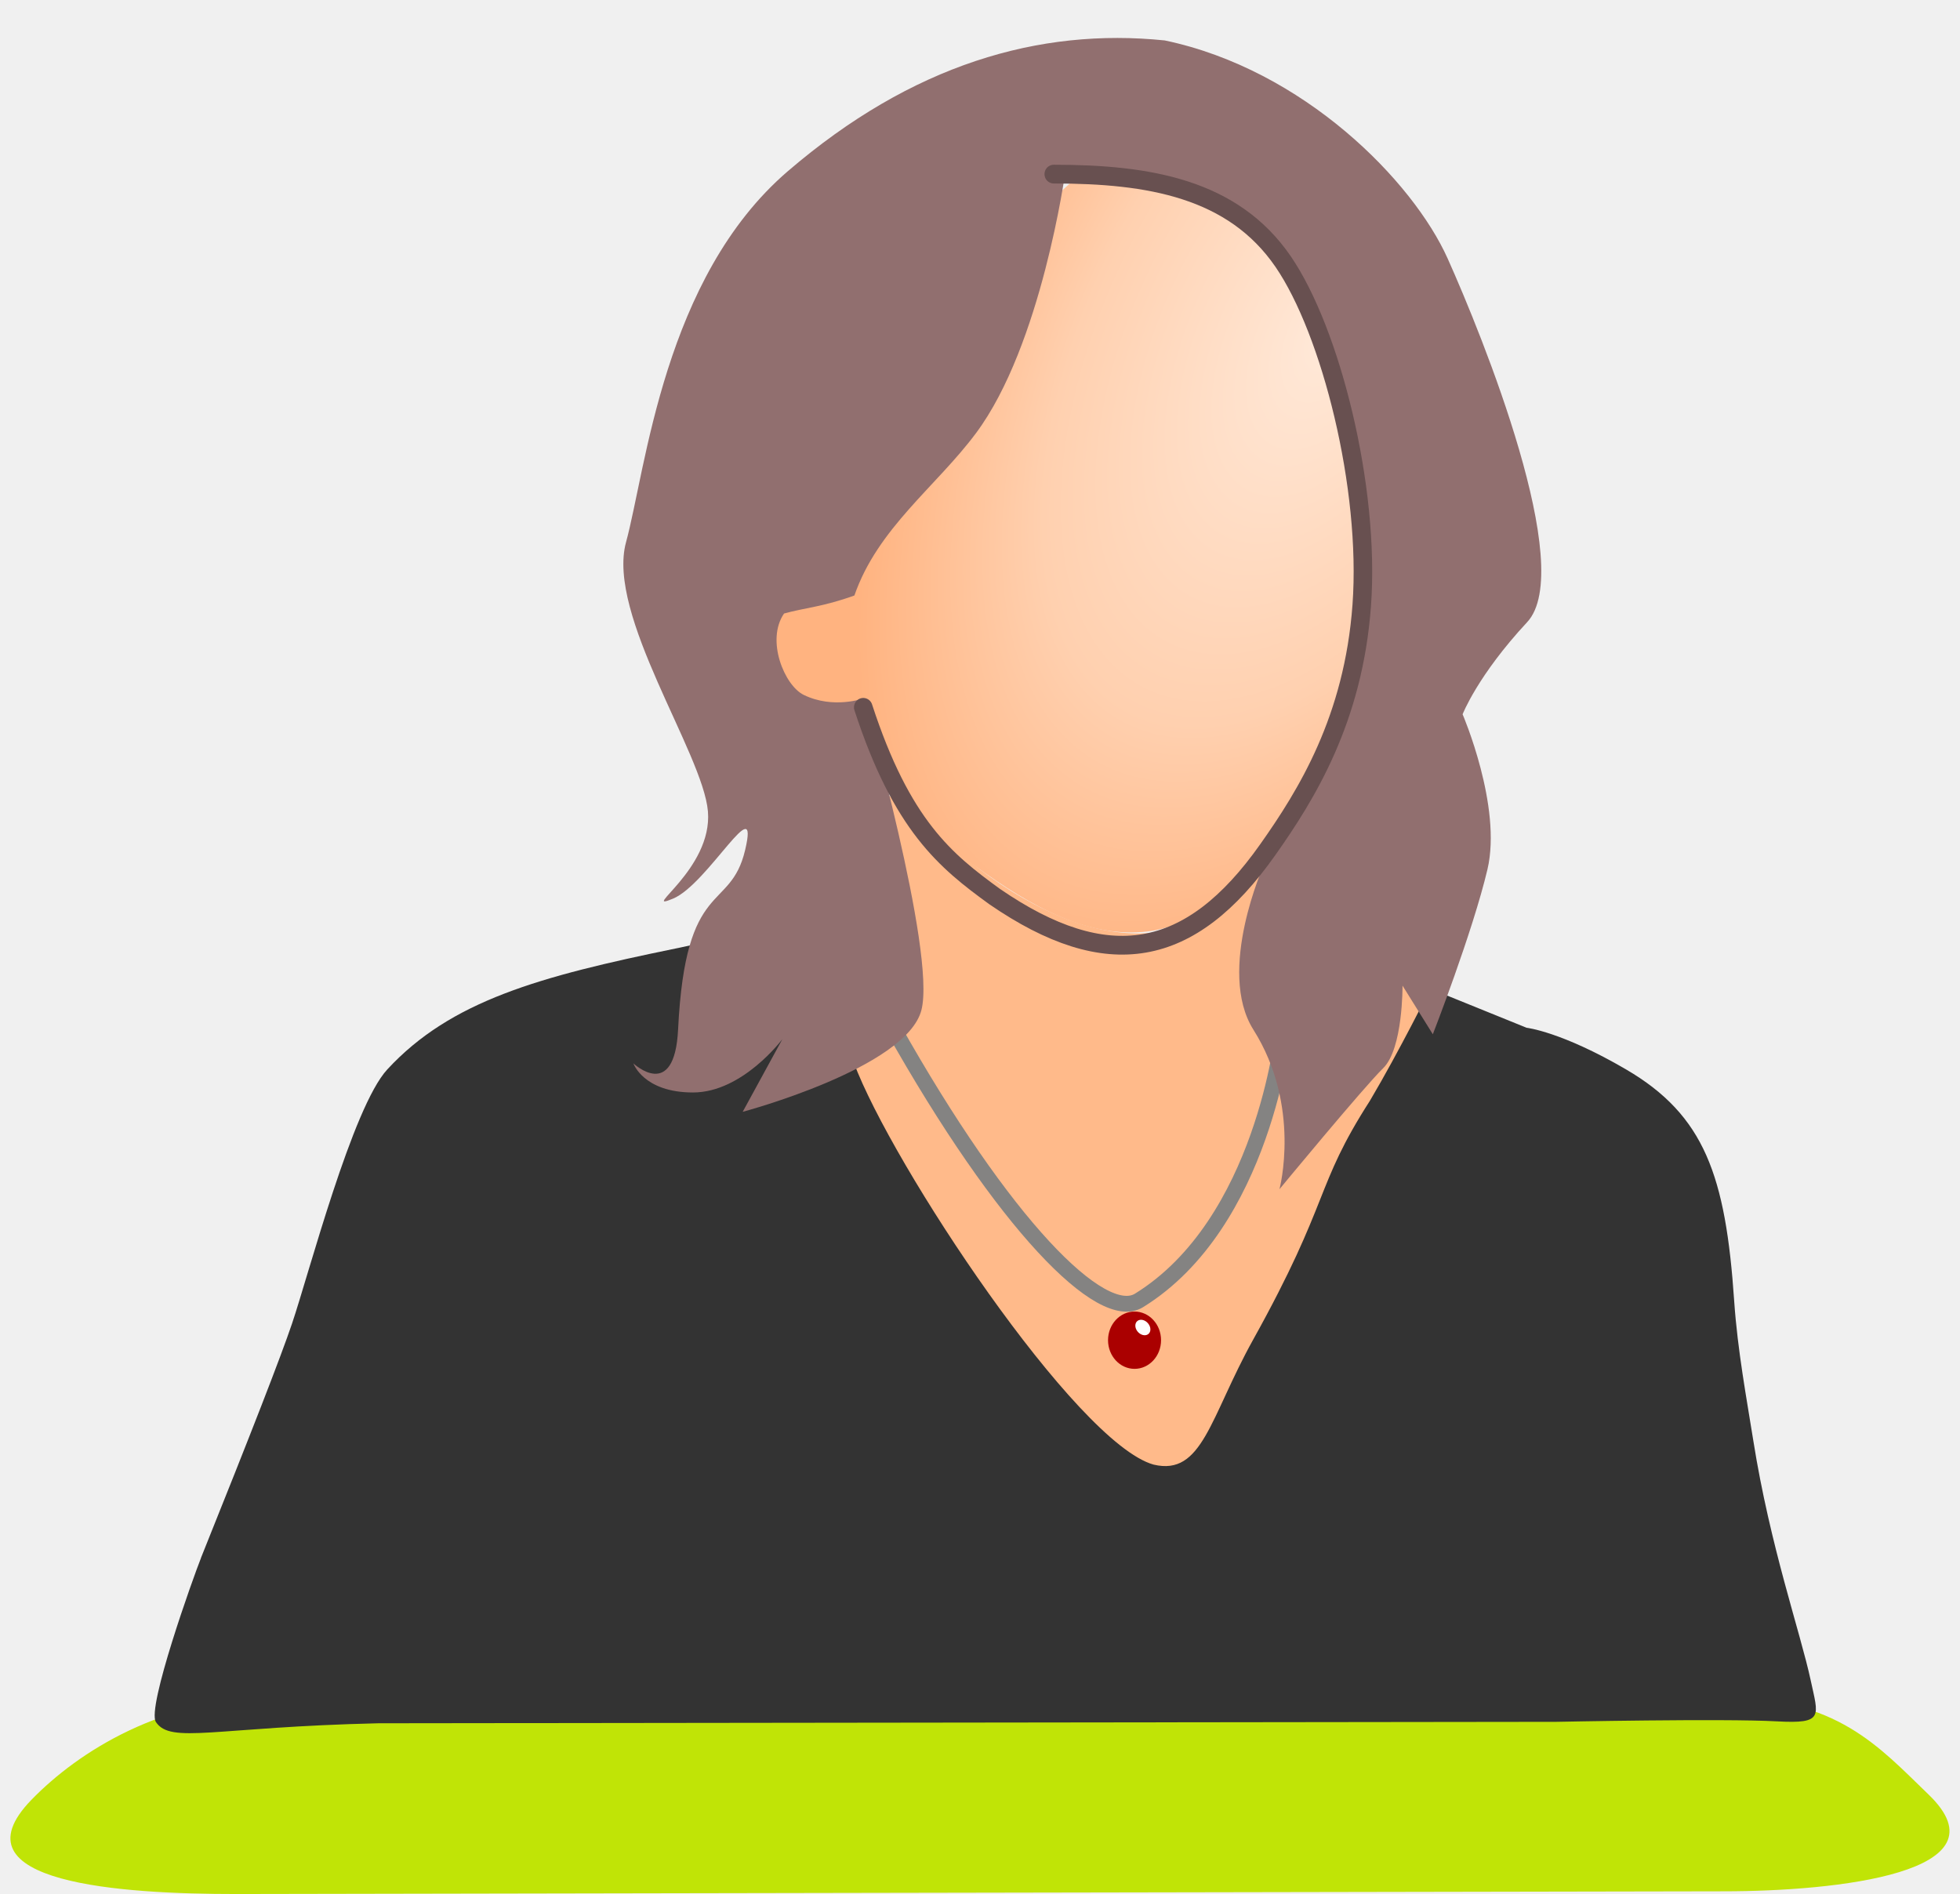
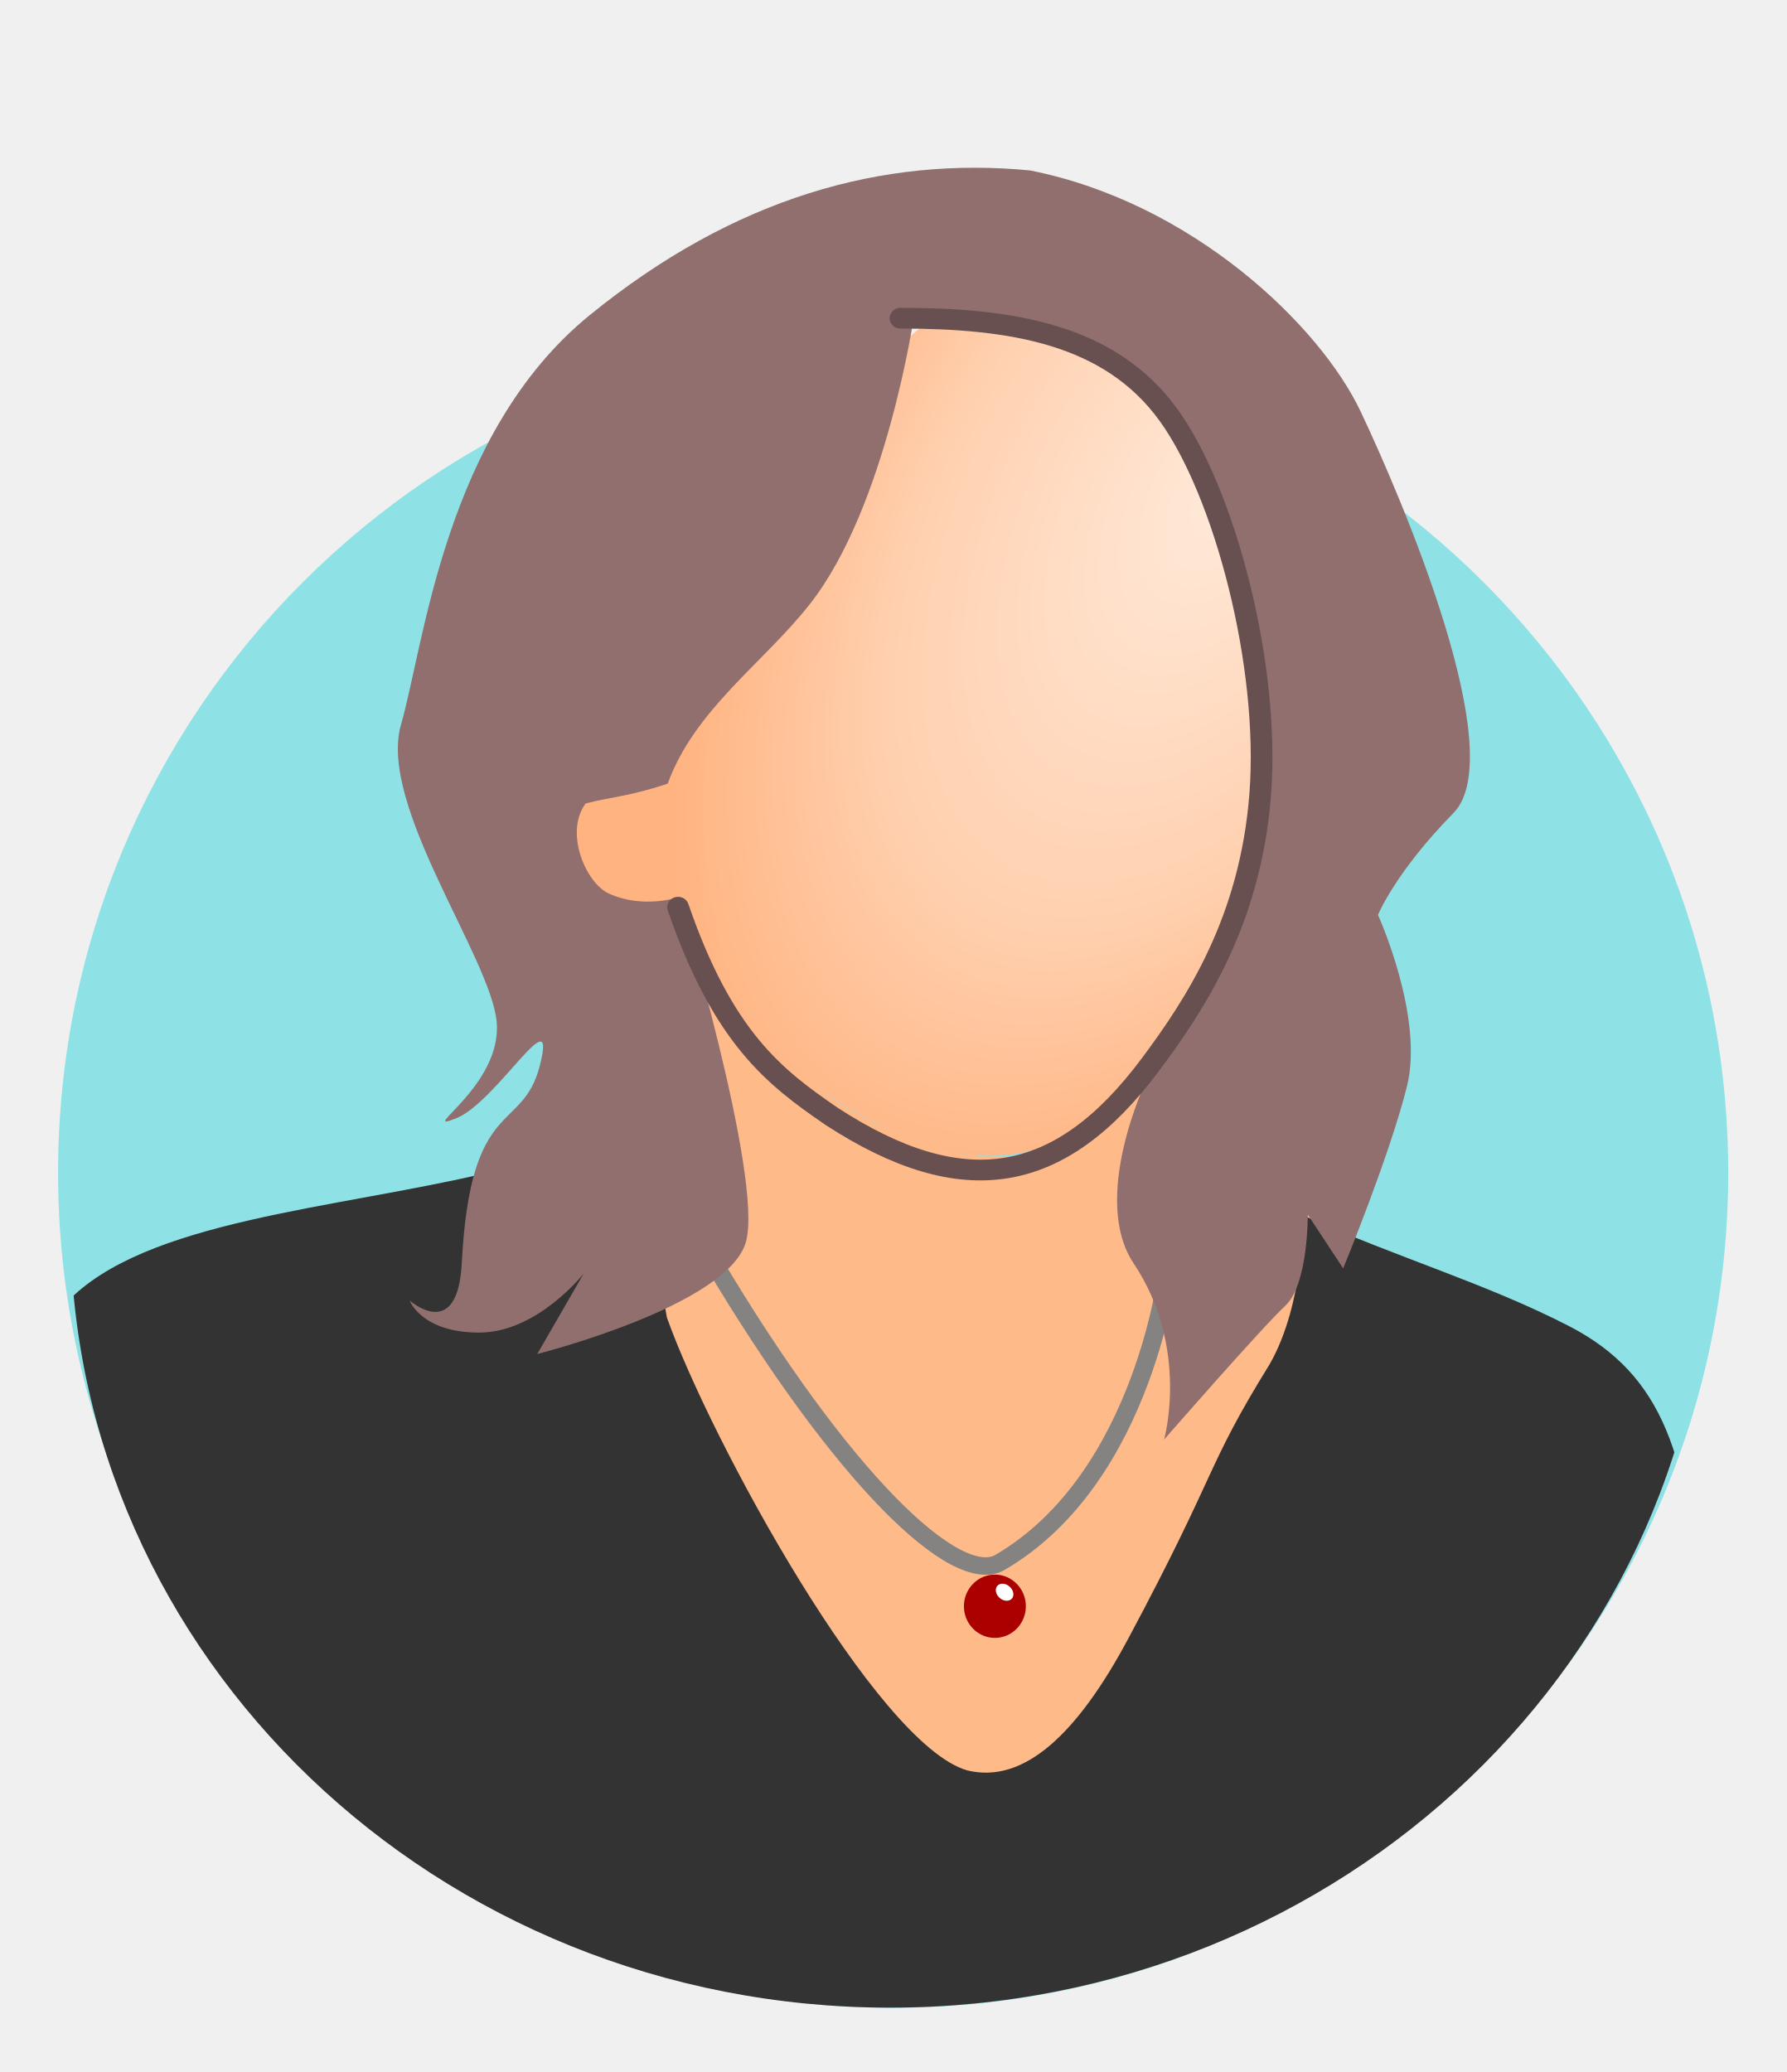
- <svg xmlns="http://www.w3.org/2000/svg" xmlns:xlink="http://www.w3.org/1999/xlink" width="28.2mm" height="27.252mm" viewBox="0 0 28.2 27.252" version="1.1" id="svg2787">
+ <svg xmlns="http://www.w3.org/2000/svg" xmlns:xlink="http://www.w3.org/1999/xlink" width="100" height="116" viewBox="0 0 26.458 30.692" version="1.1" id="svg2787">
  <defs id="defs2784">
    <linearGradient xlink:href="#linearGradient29522" id="linearGradient31309" gradientUnits="userSpaceOnUse" gradientTransform="matrix(0.7932409,-0.6089079,0.7932409,0.6089079,4.892518,-8.867114)" x1="14.228" y1="-29.19" x2="3.659" y2="-18.62" />
    <linearGradient id="linearGradient29522">
      <stop style="stop-color:#d4a125;stop-opacity:1;" offset="0" id="stop29518" />
      <stop style="stop-color:#edd495;stop-opacity:1;" offset="1" id="stop29520" />
    </linearGradient>
    <linearGradient xlink:href="#linearGradient29522" id="linearGradient31385" gradientUnits="userSpaceOnUse" gradientTransform="matrix(-0.7932409,-0.6089079,-0.7932409,0.6089079,5.107999,-8.867114)" x1="14.228" y1="-29.19" x2="3.659" y2="-18.62" />
    <linearGradient xlink:href="#linearGradient29522" id="linearGradient29605" gradientUnits="userSpaceOnUse" gradientTransform="matrix(0.8001375,-0.6190755,0.8001375,0.6190755,17.50946,-0.3688092)" x1="14.228" y1="-29.19" x2="3.659" y2="-18.62" />
    <linearGradient xlink:href="#linearGradient83550" id="linearGradient83552" x1="24.659" y1="1.848" x2="18.971" y2="8.448" gradientUnits="userSpaceOnUse" gradientTransform="matrix(-1.179496,0.5991861,0.1551683,0.9271714,45.51449,-13.0198)" />
    <linearGradient id="linearGradient83550">
      <stop style="stop-color:#b8f768;stop-opacity:1;" offset="0" id="stop83546" />
      <stop style="stop-color:#47bb08;stop-opacity:1;" offset="1" id="stop83548" />
    </linearGradient>
    <linearGradient xlink:href="#linearGradient83558" id="linearGradient83560" x1="20.859" y1="2.248" x2="18.971" y2="8.448" gradientUnits="userSpaceOnUse" gradientTransform="matrix(-1.179496,0.5991861,0.1551683,0.9271714,45.51449,-13.0198)" />
    <linearGradient id="linearGradient83558">
      <stop style="stop-color:#94dc14;stop-opacity:1;" offset="0" id="stop83554" />
      <stop style="stop-color:#52992a;stop-opacity:1;" offset="1" id="stop83556" />
    </linearGradient>
    <linearGradient xlink:href="#linearGradient80910" id="linearGradient80912" x1="5.45" y1="4.863" x2="6.85" y2="8.463" gradientUnits="userSpaceOnUse" gradientTransform="matrix(1.458482,0,0,1.143286,-2.798652,-1.418641)" />
    <linearGradient id="linearGradient80910">
      <stop style="stop-color:#f95353;stop-opacity:1;" offset="0" id="stop80906" />
      <stop style="stop-color:#d81634;stop-opacity:1;" offset="0.368" id="stop83544" />
      <stop style="stop-color:#940f24;stop-opacity:1;" offset="1" id="stop80908" />
    </linearGradient>
    <linearGradient xlink:href="#linearGradient97309" id="linearGradient69578" x1="18.775" y1="20.436" x2="15.345" y2="14.355" gradientUnits="userSpaceOnUse" gradientTransform="matrix(1.139867,0,0,1.103479,-2.988464,-2.738909)" />
    <linearGradient id="linearGradient97309">
      <stop style="stop-color:#18cfca;stop-opacity:1;" offset="0" id="stop97303" />
      <stop style="stop-color:#73dbee;stop-opacity:1;" offset="0.701" id="stop97305" />
      <stop style="stop-color:#9feafb;stop-opacity:1;" offset="1" id="stop97307" />
    </linearGradient>
    <linearGradient xlink:href="#linearGradient79520" id="linearGradient79522" x1="13.155" y1="2.285" x2="13.656" y2="13.385" gradientUnits="userSpaceOnUse" gradientTransform="translate(-0.5291667)" />
    <linearGradient id="linearGradient79520">
      <stop style="stop-color:#f0183b;stop-opacity:1;" offset="0" id="stop79516" />
      <stop style="stop-color:#df1737;stop-opacity:1;" offset="0.493" id="stop79524" />
      <stop style="stop-color:#7e1527;stop-opacity:1;" offset="1" id="stop79518" />
    </linearGradient>
-     <radialGradient xlink:href="#linearGradient26559" id="radialGradient26561-8-4" cx="50.035" cy="10.592" fx="50.035" fy="10.592" r="5.772" gradientTransform="matrix(-0.9601652,1.792517,1.00028,0.4997347,56.22361,-88.92208)" gradientUnits="userSpaceOnUse" />
    <linearGradient id="linearGradient26559">
      <stop style="stop-color:#ffe9d9;stop-opacity:1;" offset="0" id="stop26555" />
      <stop style="stop-color:#ffd0af;stop-opacity:1;" offset="0.608" id="stop26563" />
      <stop style="stop-color:#ffb380;stop-opacity:1;" offset="1" id="stop26557" />
    </linearGradient>
+     <radialGradient xlink:href="#linearGradient26559" id="radialGradient26561-8-4-0" cx="50.035" cy="10.592" fx="50.035" fy="10.592" r="5.772" gradientTransform="matrix(-0.8942386,1.669439,0.931599,0.465422,52.61659,-83.89766)" gradientUnits="userSpaceOnUse" />
+     <mask maskUnits="userSpaceOnUse" id="mask10222">
+       <circle style="fill:#ffffff;fill-opacity:1;fill-rule:evenodd;stroke-width:0.224" id="circle10224" cx="13.229" cy="14.817" r="11" />
+     </mask>
  </defs>
  <g id="layer1">
-     <g id="path44300-3" style="fill:#c0e406;fill-opacity:1;stroke-width:0.616" transform="matrix(2.360037,0,0,1.116383,-8.399355,-2.325823)">
-       <path style="color:#000000;fill:#c0e406;fill-opacity:1;stroke-width:1.538;stroke-linecap:round;stroke-linejoin:round;stroke-miterlimit:8;-inkscape-stroke:none;paint-order:fill markers stroke" d="M 14.068,25.21 H 5.247" id="path72463" />
-       <path style="color:#000000;fill:#c0e406;fill-opacity:1;stroke-width:0.616;stroke-linecap:round;stroke-linejoin:round;stroke-miterlimit:8;-inkscape-stroke:none;paint-order:fill markers stroke" d="m 5.246,23.961 c -0.69,1.59e-4 -1.208,0.694 -1.496,1.321 -0.494,1.079 0.559,1.213 1.248,1.213 l 9.07,-0.035 c 0.689,-1.59e-4 1.743,-0.241 1.248,-1.248 -0.304,-0.619 -0.558,-1.25 -1.248,-1.25 z" id="path72465" />
-     </g>
    <g id="g120516" transform="matrix(1,0,0,0.9976562,79.83912,27.44119)" style="stroke-width:1.001">
      <path id="rect77221" style="fill:#895e2b;fill-rule:evenodd;stroke-width:0.239" d="m 21.719,14.001 c 0.935,0 1.276,0.346 1.324,0.853 0,0 0.173,3.597 0.311,4.956 0.111,1.101 0.384,2.413 0.384,2.413 0.084,0.502 -1.083,0.688 -2.018,0.688 -0.935,0 -1.687,-0.41 -1.687,-0.919 v -7.071 c 0,-0.509 0.753,-0.919 1.687,-0.919 z" />
      <path style="fill:url(#linearGradient83552);fill-opacity:1;stroke:url(#linearGradient83560);stroke-width:1.001;stroke-linecap:round;stroke-linejoin:round;stroke-miterlimit:8;stroke-dasharray:1.001;stroke-dashoffset:1.302;stroke-opacity:1;paint-order:fill markers stroke;stop-color:#000000" d="m 21.349,1.755 c -2.463,1.169 -2.604,5.312 -3.141,7.715 -0.575,2.573 0.496,5.408 1.967,5.929 5.961,2.11 4.72,-3.157 4.609,-5.401 C 23.711,5.697 23.119,0.915 21.349,1.755 Z" id="path72803" />
      <rect style="fill:url(#linearGradient80912);fill-opacity:1;fill-rule:evenodd;stroke-width:0.265" id="rect69677" width="3.72" height="6.718" x="4.421" y="3.183" rx="0.65" ry="0.65" />
      <path id="rect60261-0" style="fill:#ecf0eb;fill-opacity:1;fill-rule:evenodd;stroke:#a0a4a0;stroke-width:0;stroke-linejoin:round;stroke-dasharray:none;stroke-opacity:1" d="M 12.376,2.956 3.277,11.887 V 24.189 H 21.475 V 11.888 Z" />
      <rect style="fill:#b98539;fill-opacity:1;fill-rule:evenodd;stroke:#ffffff;stroke-width:0;stroke-linejoin:round;stroke-dasharray:none;stroke-opacity:1" id="rect61077" width="5.704" height="9.768" x="5.317" y="14.441" rx="0.298" ry="0.298" />
      <rect style="fill:url(#linearGradient69578);fill-opacity:1;fill-rule:evenodd;stroke:#09f9d9;stroke-width:0;stroke-linecap:round;stroke-linejoin:round;stroke-dasharray:none;stroke-opacity:1" id="rect61075" width="7.335" height="6.399" x="12.81" y="13.102" rx="0.298" ry="0.298" />
      <path style="fill:#ffffff;fill-opacity:1;stroke:#f1f1f1;stroke-width:0.766;stroke-linecap:square;stroke-linejoin:round;stroke-miterlimit:8;stroke-dasharray:none;stroke-opacity:1;paint-order:fill markers stroke;stop-color:#000000" d="m 16.477,13.338 v 5.925" id="path69568" />
      <path style="fill:#ffffff;fill-opacity:1;stroke:#f1f1f1;stroke-width:0.766;stroke-linecap:square;stroke-linejoin:round;stroke-miterlimit:8;stroke-dasharray:none;stroke-opacity:1;paint-order:fill markers stroke;stop-color:#000000" d="m 13.006,16.301 h 6.954" id="path69570" />
      <circle style="fill:#f7f4f0;fill-opacity:1;fill-rule:evenodd;stroke-width:0.265" id="path83662" cx="9.795" cy="19.021" r="0.566" />
      <path style="fill:#b98539;fill-opacity:1;stroke:#a0a4a0;stroke-width:0.388;stroke-linecap:square;stroke-linejoin:round;stroke-miterlimit:8;stroke-dasharray:none;stroke-dashoffset:4.913;stroke-opacity:1;paint-order:fill markers stroke;stop-color:#000000" d="M 21.475,23.995 V 11.806" id="path105261" />
      <path style="fill:#b98539;fill-opacity:1;stroke:#e7e9e7;stroke-width:0.388;stroke-linecap:square;stroke-linejoin:round;stroke-miterlimit:8;stroke-dasharray:none;stroke-dashoffset:4.913;stroke-opacity:1;paint-order:fill markers stroke;stop-color:#000000" d="M 3.277,23.995 V 11.806" id="path105259" />
      <path style="fill:none;fill-opacity:1;stroke:url(#linearGradient79522);stroke-width:2.108;stroke-linecap:round;stroke-linejoin:round;stroke-miterlimit:8;stroke-dasharray:none;stroke-opacity:1;paint-order:fill markers stroke;stop-color:#000000" d="M 2.178,12.815 12.376,2.956 22.574,12.815" id="path60259" />
    </g>
    <g id="g117847" transform="translate(-85.68201,-18.42902)">
      <path id="rect29651" style="fill:#b89644;fill-opacity:1;fill-rule:evenodd;stroke-width:0.253" d="m -35.605,27.319 c -0.493,-1e-6 -0.985,0.145 -1.362,0.435 l -11.147,8.557 h 0.002 V 52.708 h 25.015 V 36.311 h 0.002 L -34.243,27.754 c -0.377,-0.29 -0.87,-0.435 -1.363,-0.435 z" />
      <rect style="mix-blend-mode:multiply;fill:#ddd3d3;fill-opacity:1;fill-rule:evenodd;stroke-width:0.259" id="rect31549-1" width="22.808" height="19.408" x="-46.973" y="31.063" />
      <rect style="fill:#ffffff;fill-rule:evenodd;stroke-width:0.265" id="rect31549" width="22.101" height="20.893" x="-46.656" y="31.253" />
      <text xml:space="preserve" style="font-style:normal;font-weight:normal;font-size:15.525px;line-height:1.25;font-family:sans-serif;fill:#000000;fill-opacity:1;stroke:none;stroke-width:0.243" x="-31.271" y="52.283" id="text33454" transform="matrix(0.9981024,0.2998089,-0.2238531,0.9346605,0,0)">
        <tspan id="tspan33452" style="font-style:normal;font-variant:normal;font-weight:bold;font-stretch:normal;font-size:15.525px;font-family:Amiri;-inkscape-font-specification:'Amiri Bold';fill:#ff2e2e;fill-opacity:1;stroke-width:0.243" x="-31.271" y="52.283">@</tspan>
      </text>
      <path id="path31562" style="mix-blend-mode:normal;fill:#c5a761;fill-opacity:1;stroke:#000000;stroke-width:0;stroke-linecap:butt;stroke-linejoin:miter;stroke-dasharray:none;stroke-opacity:1" d="m -24.548,36.496 -11.088,7.975 -11.019,-7.925 v 2.948 l 9.954,8.797 h 1.995 l -0.003,-0.05 h 0.208 l 9.953,-8.798 z" />
      <g id="g31560" transform="matrix(1,0,0,0.991651,-40.60526,66.98862)">
        <g id="g31553">
          <path id="rect29033-76-4" style="fill:url(#linearGradient31309);fill-opacity:1;fill-rule:evenodd;stroke-width:0.295" d="m -7.509,-30.936 v 16.535 c 0.453,10e-7 0.906,-0.133 1.253,-0.399 l 10.25,-7.868 -10.25,-7.868 c -0.347,-0.266 -0.8,-0.399 -1.253,-0.399 z" />
          <path id="rect29033-76-4-0" style="fill:url(#linearGradient31385);fill-opacity:1;fill-rule:evenodd;stroke-width:0.295" d="m 17.51,-30.936 v 16.535 c -0.453,10e-7 -0.906,-0.133 -1.253,-0.399 L 6.007,-22.668 16.257,-30.537 c 0.347,-0.266 0.8,-0.399 1.253,-0.399 z" />
        </g>
        <path id="rect29033-76-0" style="fill:#b89644;fill-opacity:1;fill-rule:evenodd;stroke-width:0.319" d="m 5,-23.668 c -0.473,-1e-6 -0.945,0.149 -1.307,0.448 l -10.696,8.82 H 17.003 L 6.307,-23.221 C 5.945,-23.519 5.473,-23.668 5,-23.668 Z" />
        <path id="rect29033-76" style="fill:url(#linearGradient29605);fill-opacity:1;fill-rule:evenodd;stroke-width:0.299" d="m 5,-22.806 c -0.457,-1e-6 -0.913,0.135 -1.264,0.406 l -10.339,8 H 16.603 L 6.264,-22.4 c -0.35,-0.271 -0.807,-0.406 -1.264,-0.406 z" />
      </g>
    </g>
-     <g id="g47072" transform="matrix(0.8549795,0,0,0.8645767,3.119827,-0.4575685)">
-       <path id="path13238-1-2-5-8" style="fill:#ffba8a;fill-opacity:1;stroke:#000000;stroke-width:0;stroke-linecap:butt;stroke-linejoin:miter;stroke-dasharray:none;stroke-opacity:1" d="m 17.787,14.729 c 0.72,0.663 1.218,0.373 1.577,1.304 0.493,1.277 0.932,0.761 1.052,1.349 0.122,0.599 -0.373,1.479 -0.562,2.107 -0.374,1.244 -2.102,3.096 -2.563,4.119 -0.461,1.023 -1.37,1.8 -2.378,2.297 -1.008,0.498 -2.844,-0.161 -3.305,-0.133 -0.461,0.028 -1.142,-3.27 -1.401,-4.21 C 9.948,20.622 8.365,19.903 9.92,17.94 11.475,15.978 10.742,14.081 10.713,13.722 c -0.029,-0.359 1.04,0.259 1.242,0.48 0.202,0.221 1.026,1.074 2.229,1.576 1.061,0.443 2.011,0.33 2.241,-0.057 0.23,-0.387 1.537,-1.584 1.537,-1.584 z" />
-       <path style="fill:url(#radialGradient26561-8-4);fill-opacity:1;stroke:#000000;stroke-width:0;stroke-linecap:butt;stroke-linejoin:miter;stroke-dasharray:none;stroke-opacity:1" d="m 18.215,4.611 c 0.652,0.938 1.141,3.76 1.262,4.595 0.284,1.952 -0.662,4.976 -1.524,5.61 -0.957,0.704 -1.637,1.137 -2.289,1.215 -0.977,0.117 -1.934,-0.391 -2.912,-1.095 -0.688,-0.496 -1.417,-0.894 -1.858,-1.914 -0.103,-0.239 -0.167,-0.252 -0.27,-0.509 -0.042,-0.105 -0.07,-0.078 -0.425,-0.034 -0.22,0.027 -1.415,-1.462 -1.499,-1.896 -0.057,-0.296 1.877,-0.285 1.93,-0.444 0.57,-1.72 1.236,-1.361 1.399,-2.221 0.163,-0.86 1.162,-3.464 2.436,-4.422 1.591,0.148 2.69,0.177 3.749,1.115 z" id="path12892-7-4-9-0" />
-       <path style="fill:#333333;fill-opacity:1;stroke:#000000;stroke-width:0;stroke-linecap:butt;stroke-linejoin:miter;stroke-dasharray:none;stroke-opacity:0" d="m -0.268,26.459 c 0.865,-2.129 1.343,-3.347 1.532,-3.898 0.285,-0.833 1.018,-3.606 1.604,-4.233 1.069,-1.145 2.567,-1.55 4.847,-2.012 2.03,-0.412 2.269,-0.867 2.269,-0.867 0,0 0.575,1.839 0.734,2.762 0.637,1.697 3.742,6.331 5.045,6.693 0.824,0.195 0.95,-0.787 1.675,-2.077 1.314,-2.338 1.028,-2.534 1.966,-3.978 0.499,-0.833 1.015,-1.865 1.015,-1.865 l 1.622,0.65 c 0,0 0.584,0.063 1.675,0.694 1.319,0.763 1.675,1.77 1.818,3.851 0.057,0.827 0.212,1.639 0.322,2.326 0.281,1.755 0.793,3.194 0.965,3.986 0.13,0.603 0.23,0.73 -0.568,0.686 -0.899,-0.049 -3.711,0.008 -3.711,0.008 l -19.823,0.024 c -2.759,0.063 -3.493,0.349 -3.744,-0.02 -0.159,-0.234 0.629,-2.411 0.758,-2.73 z" id="path3866-5-8-8" />
-       <path style="fill:none;stroke:#848382;stroke-width:0.263;stroke-linecap:round;stroke-linejoin:miter;stroke-dasharray:none;stroke-opacity:1" d="m 17.946,17.694 c 0,0 -0.327,3.195 -2.428,4.478 -0.63,0.385 -2.271,-1.251 -4.151,-4.559" id="path27717-0-1" />
-       <path style="fill:#916f6f;stroke:#000000;stroke-width:0;stroke-linecap:butt;stroke-linejoin:miter;stroke-dasharray:none;stroke-opacity:1" d="m 15.951,1.202 c 2.339,0.484 4.177,2.34 4.762,3.631 0.585,1.291 2.172,5.164 1.337,6.051 -0.835,0.888 -1.086,1.533 -1.086,1.533 0,0 0.668,1.533 0.418,2.582 -0.251,1.049 -0.919,2.743 -0.919,2.743 l -0.51,-0.809 c 0,0 0.009,1.051 -0.326,1.374 -0.334,0.323 -1.745,2.014 -1.745,2.014 0,0 0.374,-1.381 -0.438,-2.654 -0.628,-0.983 0.178,-2.749 0.178,-2.749 0,0 1.42,-1.856 1.587,-3.308 0.167,-1.452 -0.251,-5.971 -1.671,-7.262 -1.253,-1.139 -3.258,-0.968 -3.258,-0.968 0,0 -0.4,2.891 -1.504,4.357 -0.668,0.888 -1.655,1.582 -2.047,2.703 -0.536,0.191 -0.833,0.203 -1.184,0.3 -0.309,0.444 0.007,1.198 0.331,1.354 0.501,0.242 1.012,0.057 1.012,0.057 0,0 1.22,4.22 0.969,5.188 -0.251,0.968 -3.008,1.694 -3.008,1.694 l 0.668,-1.21 c 0,0 -0.668,0.888 -1.504,0.888 -0.835,0 -1.003,-0.484 -1.003,-0.484 0,0 0.692,0.647 0.752,-0.565 0.125,-2.542 0.877,-1.936 1.128,-2.985 0.251,-1.049 -0.627,0.565 -1.211,0.807 -0.585,0.242 0.668,-0.484 0.585,-1.452 C 8.181,13.063 6.552,10.763 6.886,9.553 7.22,8.342 7.519,5.155 9.607,3.38 11.696,1.605 13.835,0.987 15.951,1.202 Z" id="path26059-6-5" />
-       <path style="fill:none;fill-opacity:1;stroke:#685050;stroke-width:0.312;stroke-linecap:round;stroke-linejoin:round;stroke-miterlimit:8;stroke-dasharray:none;stroke-opacity:1;paint-order:fill markers stroke" d="m 14.084,3.427 c 1.599,0 3.016,0.238 3.86,1.456 0.804,1.161 1.466,3.761 1.323,5.716 -0.139,1.903 -0.932,3.162 -1.583,4.073 -1.302,1.825 -2.699,2.067 -4.593,0.78 -0.827,-0.593 -1.565,-1.184 -2.213,-3.151" id="path28002" />
-       <g id="g27721-2-8" transform="matrix(-0.8354269,0,0,0.8068189,62.2381,-0.4478429)" style="stroke-width:1.21">
-         <ellipse style="fill:#aa0000;fill-opacity:1;fill-rule:evenodd;stroke-width:0.32" id="path11936-3-7-4-3" cx="56.013" cy="28.856" rx="0.534" ry="0.591" />
-         <ellipse style="fill:#ffffff;fill-rule:evenodd;stroke-width:0.32" id="path12898-2-3-7-8" cx="61.474" cy="-12.193" rx="0.135" ry="0.174" transform="matrix(0.7845642,0.6200476,-0.6245485,0.780986,0,0)" />
+     <circle style="fill:#8ee2e6;fill-opacity:1;fill-rule:evenodd;stroke-width:0.265" id="path19668" cx="13.229" cy="17.372" r="12.369" />
+     <g id="g23325" transform="matrix(1.103833,0,0,1.055655,-1.420395,2.484727)">
+       <path id="path13238-1-2-5-8-7" style="fill:#ffba8a;fill-opacity:1;stroke:#000000;stroke-width:0;stroke-linecap:butt;stroke-linejoin:miter;stroke-dasharray:none;stroke-opacity:1" d="m 16.819,12.637 c 0.67,0.618 1.134,0.348 1.469,1.214 0.46,1.189 0.868,0.709 0.979,1.256 0.113,0.558 -0.348,1.377 -0.524,1.962 -0.349,1.159 -1.958,2.884 -2.387,3.836 -0.429,0.953 -1.276,1.676 -2.215,2.139 -0.939,0.463 -2.649,-0.15 -3.078,-0.124 -0.429,0.026 -1.064,-3.046 -1.305,-3.921 -0.241,-0.875 -1.716,-1.545 -0.268,-3.373 1.448,-1.828 0.766,-3.594 0.739,-3.929 -0.027,-0.335 0.969,0.241 1.156,0.447 0.188,0.206 0.956,1 2.076,1.468 0.988,0.413 1.873,0.308 2.087,-0.053 0.215,-0.36 1.432,-1.475 1.432,-1.475 z" />
+       <path style="fill:url(#radialGradient26561-8-4-0);fill-opacity:1;stroke:#000000;stroke-width:0;stroke-linecap:butt;stroke-linejoin:miter;stroke-dasharray:none;stroke-opacity:1" d="m 17.218,3.214 c 0.607,0.874 1.062,3.502 1.175,4.279 0.264,1.818 -0.616,4.634 -1.42,5.225 -0.891,0.655 -1.525,1.059 -2.132,1.131 -0.91,0.109 -1.801,-0.364 -2.712,-1.02 -0.641,-0.462 -1.32,-0.833 -1.73,-1.782 -0.096,-0.223 -0.156,-0.234 -0.252,-0.474 -0.039,-0.098 -0.065,-0.072 -0.396,-0.032 C 9.548,10.567 8.435,9.18 8.356,8.776 8.303,8.501 10.104,8.511 10.154,8.362 10.685,6.76 11.305,7.095 11.457,6.294 11.609,5.493 12.539,3.068 13.726,2.175 15.208,2.313 16.232,2.34 17.218,3.214 Z" id="path12892-7-4-9-0-8" />
+       <path style="fill:#333333;fill-opacity:1;stroke:#000000;stroke-width:0;stroke-linecap:butt;stroke-linejoin:miter;stroke-dasharray:none;stroke-opacity:0" d="M 0.695,24.419 C 0.029,24.448 0.344,24.022 0.634,23.366 1.024,22.485 1.255,21.149 1.431,20.585 1.696,19.732 1.248,17.283 2.005,16.147 c 0.853,-1.28 3.31,-1.48 5.433,-1.953 1.891,-0.422 2.113,-0.888 2.113,-0.888 0,0 0.536,1.882 0.684,2.827 0.593,1.737 2.813,5.984 4.027,6.354 0.768,0.2 1.485,-0.522 2.161,-1.842 1.224,-2.393 1.028,-2.381 1.902,-3.859 0.465,-0.852 0.45,-2.085 0.45,-2.085 1.243,0.586 2.453,0.953 3.566,1.553 1.281,0.69 1.61,1.861 1.743,3.991 0.053,0.846 0.124,1.632 0.25,2.331 0.192,1.061 0.85,1.877 -0.184,1.853 -0.838,-0.019 -2.634,-0.042 -2.634,-0.042 -8.41,4.52 -12.84,1.08 -18.462,0.025 -0.786,0.006 -1.572,-0.01 -2.359,0.008 z" id="path3866-5-8-8-6" mask="url(#mask10222)" />
+       <path style="fill:none;stroke:#848382;stroke-width:0.245;stroke-linecap:round;stroke-linejoin:miter;stroke-dasharray:none;stroke-opacity:1" d="m 16.967,15.398 c 0,0 -0.304,2.975 -2.261,4.171 -0.587,0.358 -2.115,-1.165 -3.866,-4.246" id="path27717-0-1-5" />
+       <path style="fill:#916f6f;stroke:#000000;stroke-width:0;stroke-linecap:butt;stroke-linejoin:miter;stroke-dasharray:none;stroke-opacity:1" d="m 15.109,0.038 c 2.179,0.451 3.891,2.179 4.435,3.382 0.545,1.202 2.023,4.809 1.245,5.636 -0.778,0.827 -1.012,1.428 -1.012,1.428 0,0 0.622,1.428 0.389,2.405 -0.233,0.977 -0.856,2.555 -0.856,2.555 l -0.475,-0.754 c 0,0 0.008,0.979 -0.303,1.28 -0.311,0.301 -1.625,1.876 -1.625,1.876 0,0 0.348,-1.287 -0.408,-2.471 -0.585,-0.916 0.166,-2.56 0.166,-2.56 0,0 1.323,-1.728 1.478,-3.081 C 18.3,8.379 17.91,4.171 16.588,2.969 15.421,1.908 13.553,2.067 13.553,2.067 c 0,0 -0.372,2.692 -1.401,4.058 -0.622,0.827 -1.542,1.474 -1.906,2.517 -0.5,0.177 -0.776,0.189 -1.102,0.279 -0.288,0.413 0.007,1.115 0.308,1.261 0.467,0.225 0.942,0.053 0.942,0.053 0,0 1.136,3.93 0.903,4.832 -0.233,0.902 -2.801,1.578 -2.801,1.578 l 0.622,-1.127 c 0,0 -0.622,0.827 -1.401,0.827 -0.778,0 -0.934,-0.451 -0.934,-0.451 0,0 0.645,0.602 0.7,-0.526 0.117,-2.367 0.817,-1.804 1.05,-2.78 C 8.768,11.611 7.951,13.113 7.406,13.339 6.861,13.564 8.029,12.888 7.951,11.986 7.873,11.085 6.356,8.943 6.667,7.816 6.978,6.688 7.256,3.72 9.201,2.067 11.146,0.413 13.138,-0.162 15.109,0.038 Z" id="path26059-6-5-0" />
+       <path style="fill:none;fill-opacity:1;stroke:#685050;stroke-width:0.291;stroke-linecap:round;stroke-linejoin:round;stroke-miterlimit:8;stroke-dasharray:none;stroke-opacity:1;paint-order:fill markers stroke" d="m 13.37,2.111 c 1.489,0 2.809,0.222 3.595,1.356 0.749,1.081 1.366,3.503 1.232,5.324 -0.13,1.773 -0.868,2.945 -1.474,3.794 -1.213,1.699 -2.514,1.925 -4.277,0.726 -0.77,-0.552 -1.457,-1.103 -2.061,-2.935" id="path28002-7" />
+       <g id="g27721-2-8-2" transform="matrix(-0.778065,0,0,0.7514212,58.21811,-1.498222)" style="stroke-width:1.21">
+         <ellipse style="fill:#aa0000;fill-opacity:1;fill-rule:evenodd;stroke-width:0.32" id="path11936-3-7-4-3-3" cx="56.013" cy="28.856" rx="0.534" ry="0.591" />
+         <ellipse style="fill:#ffffff;fill-rule:evenodd;stroke-width:0.32" id="path12898-2-3-7-8-7" cx="61.474" cy="-12.193" rx="0.135" ry="0.174" transform="matrix(0.7845642,0.6200476,-0.6245485,0.780986,0,0)" />
      </g>
    </g>
  </g>
</svg>
